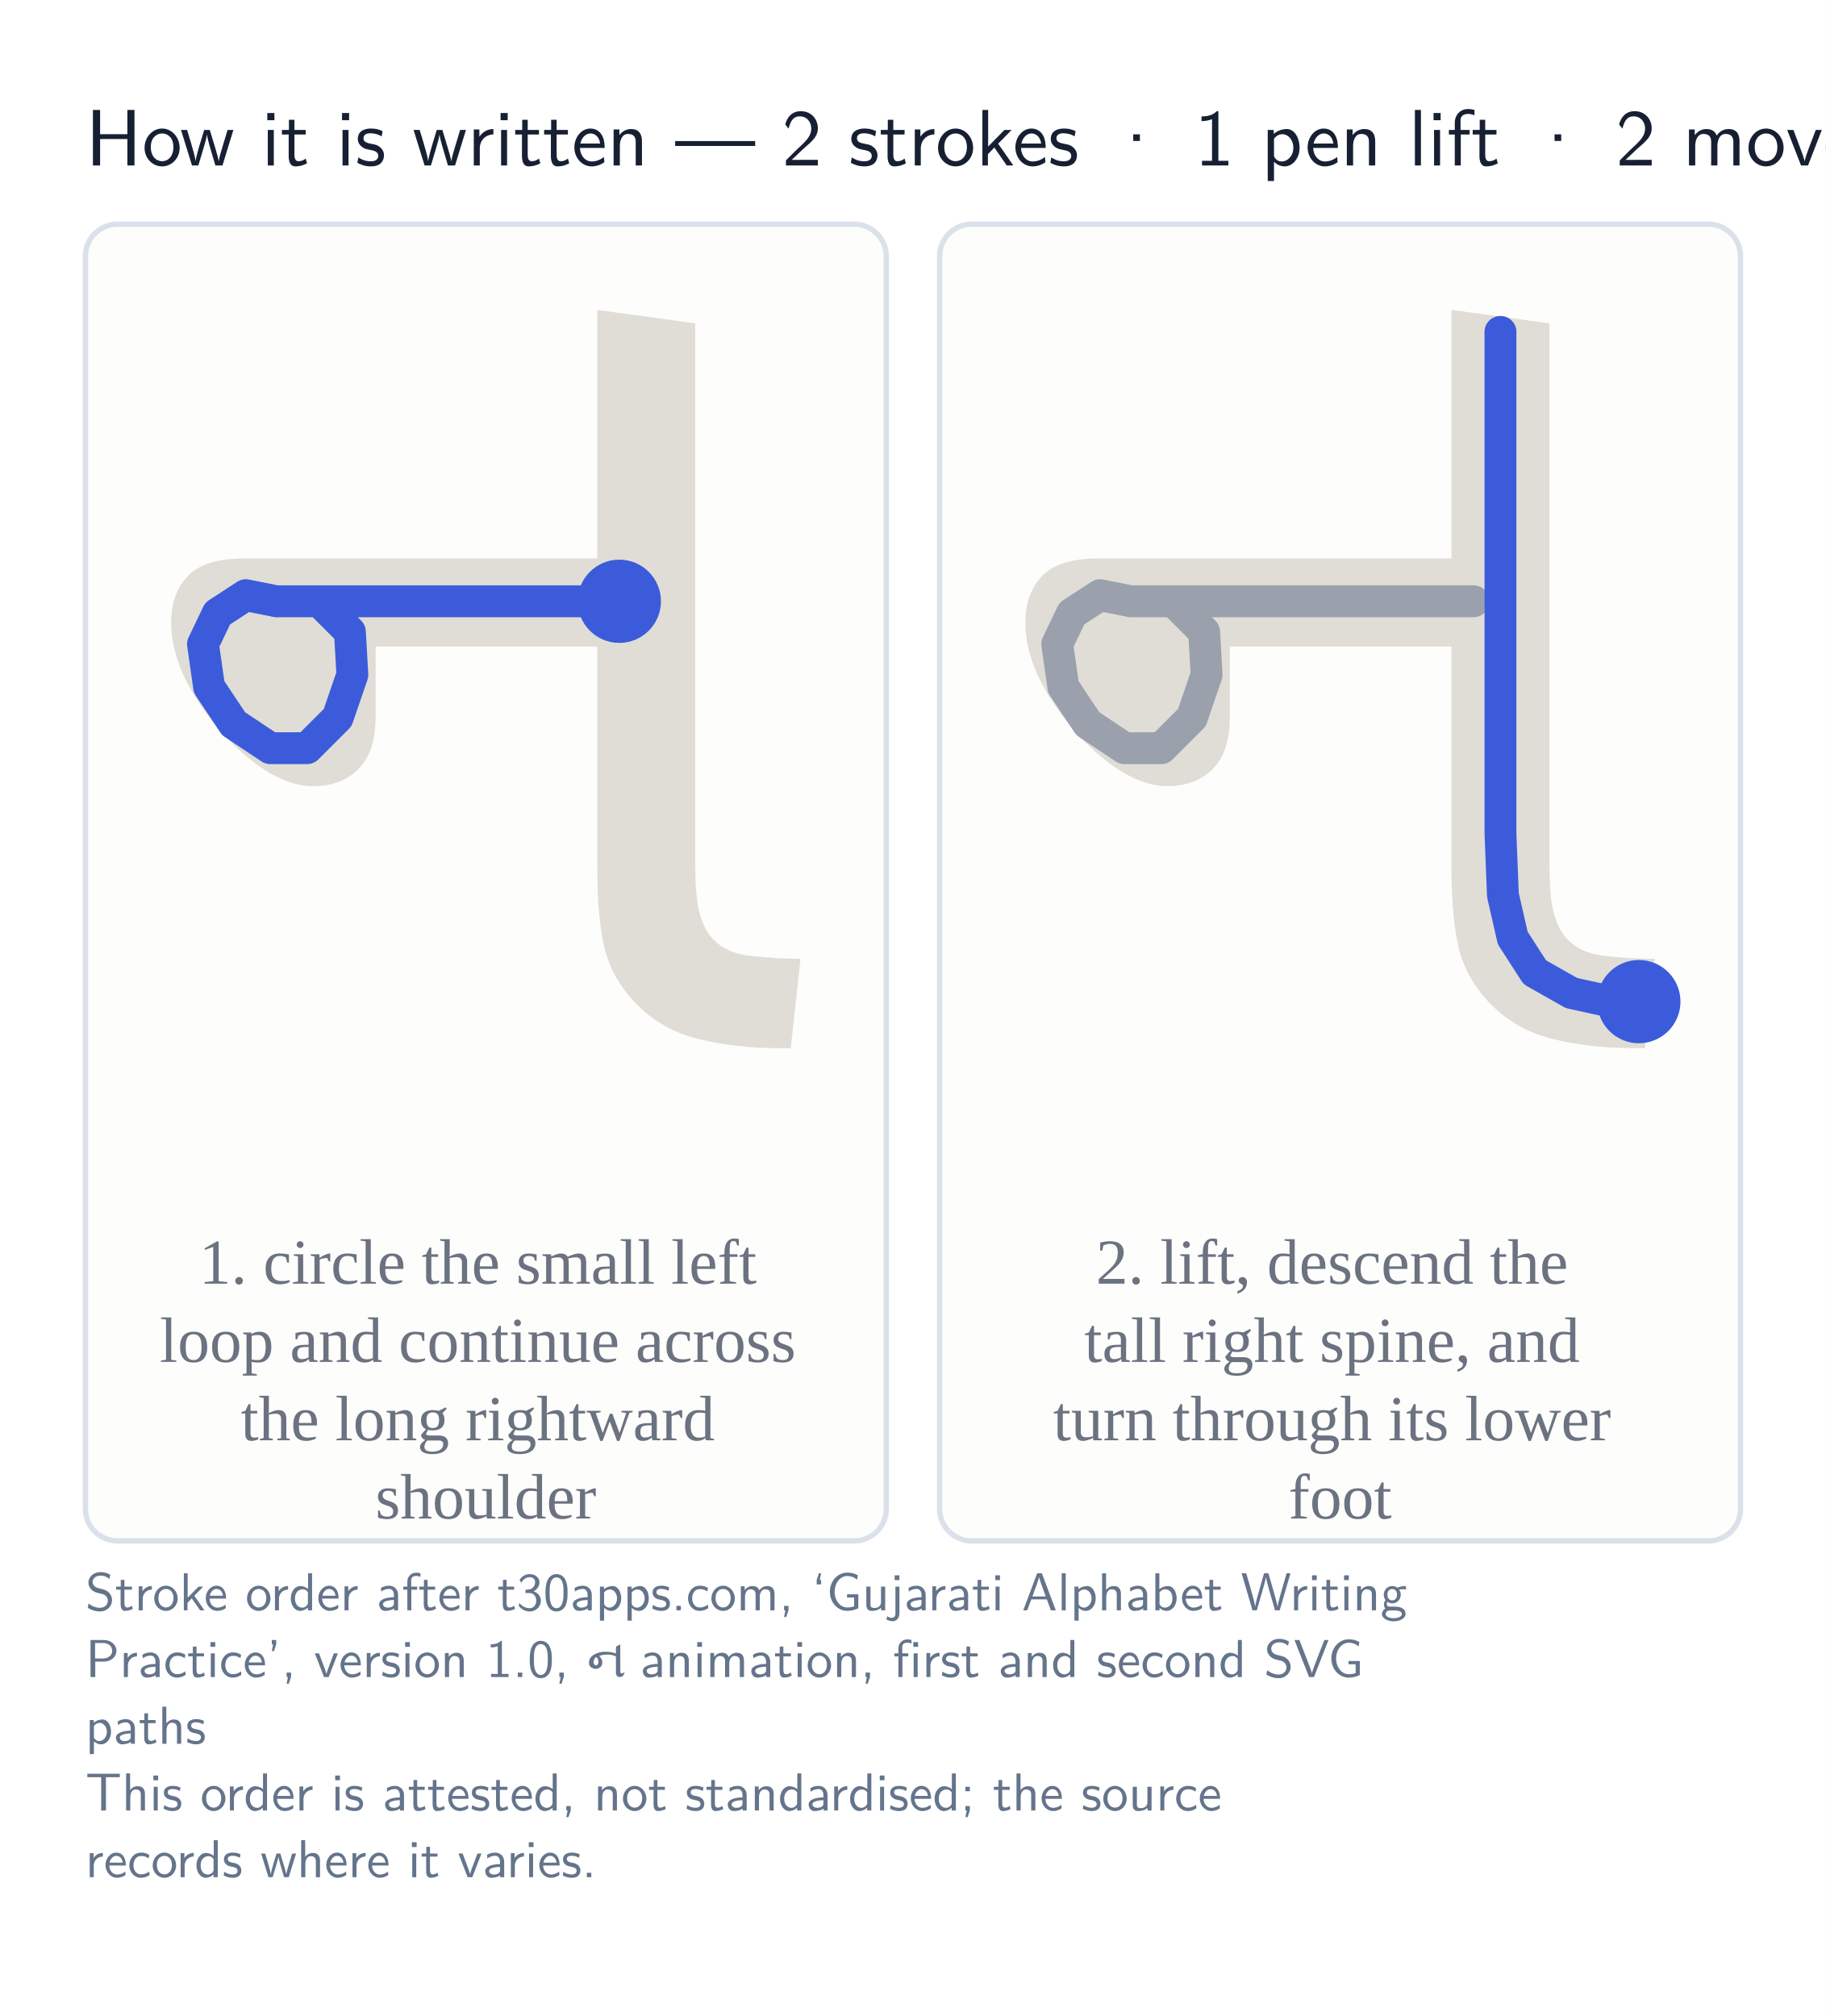
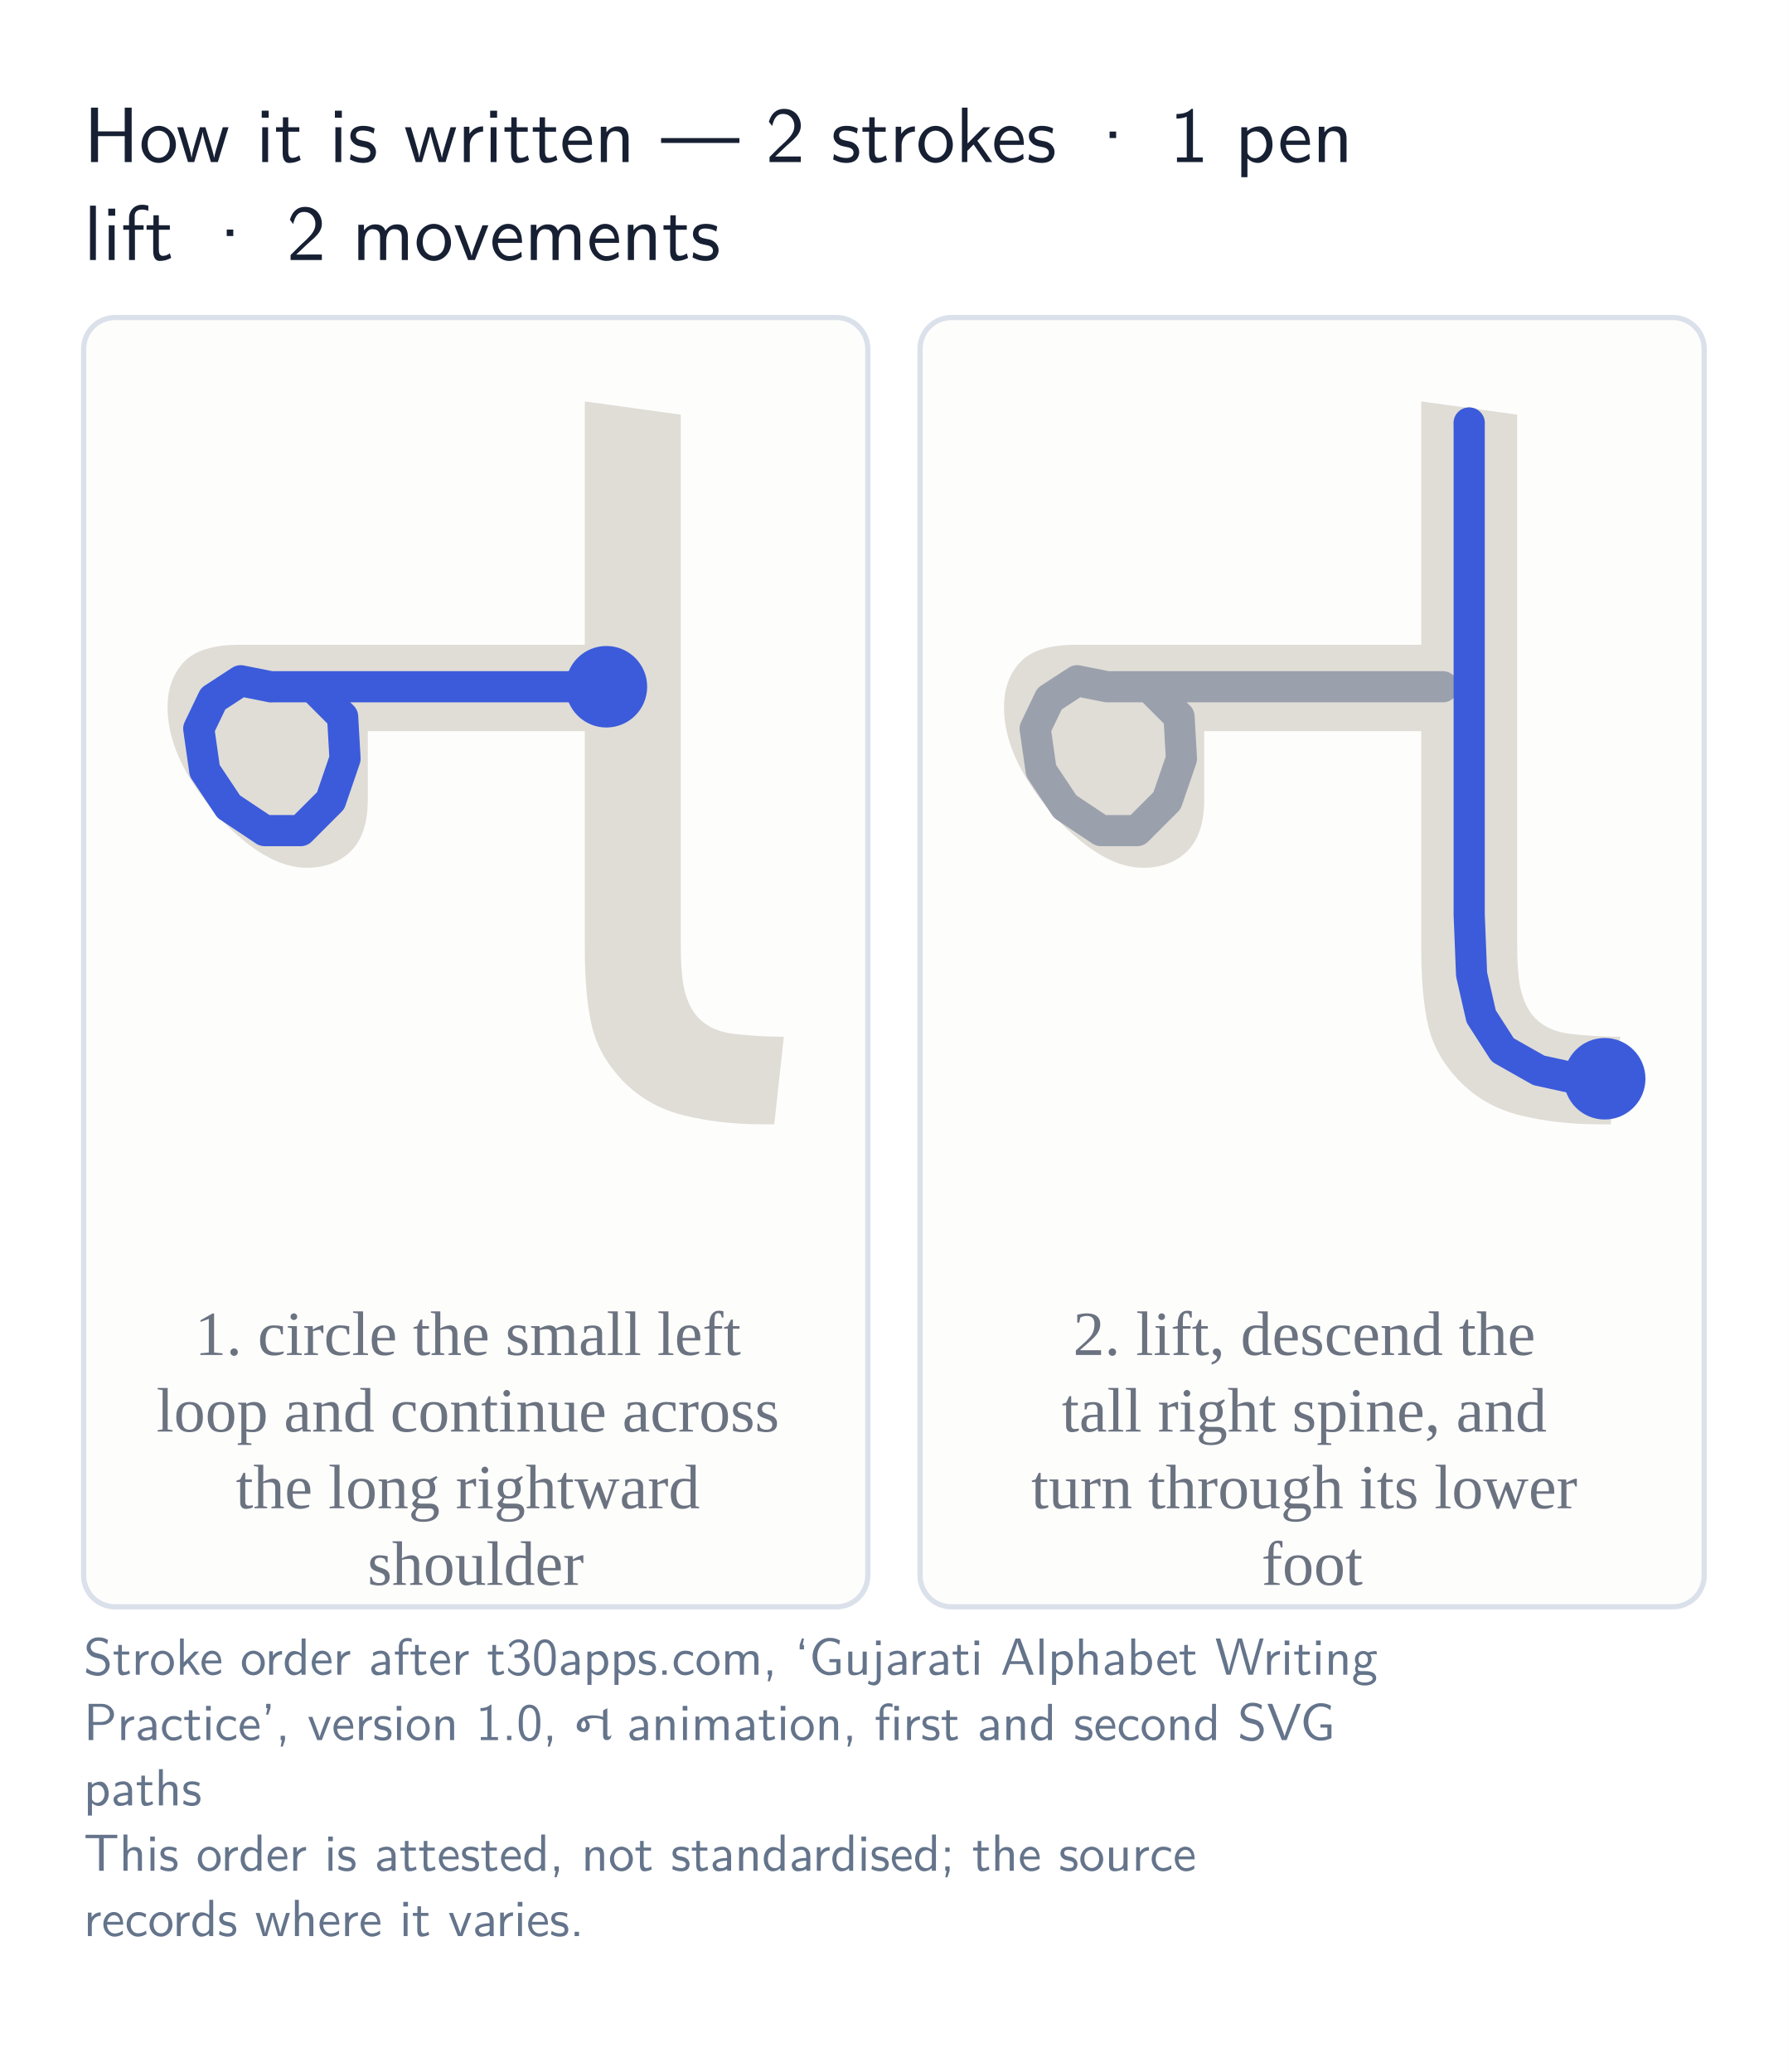
- <svg xmlns="http://www.w3.org/2000/svg" width="342" height="377.67" viewBox="0 0 342 377.67" role="img" aria-label="How to write ન: 2 strokes · 1 pen lift · 2 movements">
-   <rect x="0" y="0" width="342" height="377.67" fill="#ffffff" />
-   <text x="16" y="31" font-family="Latin Modern Sans, sans-serif" font-size="15" fill="#172033">How it is written — 2 strokes · 1 pen lift · 2 movements</text>
-   <rect x="16" y="42" width="150" height="246.67" rx="6" fill="#fdfdfc" stroke="#dbe1ea" stroke-width="1" />
-   <svg x="16" y="42" width="150" height="246.67" viewBox="-46 -673 654 1075.5" preserveAspectRatio="xMidYMid meet" overflow="hidden">
+ <svg xmlns="http://www.w3.org/2000/svg" width="342" height="396.42" viewBox="0 0 342 396.42" role="img" aria-label="How to write ન: 2 strokes · 1 pen lift · 2 movements">
+   <rect x="0" y="0" width="342" height="396.42" fill="#ffffff" />
+   <text x="16" y="31" font-family="Latin Modern Sans, sans-serif" font-size="15" fill="#172033">How it is written — 2 strokes · 1 pen</text>
+   <text x="16" y="49.75" font-family="Latin Modern Sans, sans-serif" font-size="15" fill="#172033">lift · 2 movements</text>
+   <rect x="16" y="60.75" width="150" height="246.67" rx="6" fill="#fdfdfc" stroke="#dbe1ea" stroke-width="1" />
+   <svg x="16" y="60.75" width="150" height="246.67" viewBox="-46 -673 654 1075.5" preserveAspectRatio="xMidYMid meet" overflow="hidden">
    <g transform="scale(1,-1)">
      <path class="ductus__glyph" d="M140 214Q116 214 89 235.5Q62 257 43 288Q24 319 24 348Q24 371 37.5 385.5Q51 400 84 400L372 400L372 603L452 592L452 152Q452 125 455 112.5Q458 100 464 92Q475 78 496 75.5Q517 73 538 73L530 0L520 0Q485 0 454.5 7.5Q424 15 403 37Q384 57 378 81.5Q372 106 372 148L372 328L191 328L191 271Q191 242 177 228Q163 214 140 214Z" fill="#e0ddd6" fill-rule="nonzero" />
      <path class="ductus__done" d="M110 365 L110 365" fill="none" stroke="#9aa1ad" stroke-width="26" stroke-linecap="round" stroke-linejoin="round" />
      <path class="ductus__pen" d="M110 365 L145 365 L170 340 L172 305 L160 270 L135 245 L105 245 L75 265 L55 295 L50 330 L62 355 L85 370 L110 365 L160 365 L215 365 L270 365 L325 365 L390 365" fill="none" stroke="#3b5bdb" stroke-width="26" stroke-linecap="round" stroke-linejoin="round" />
      <circle class="ductus__tip" cx="390" cy="365" r="34" fill="#3b5bdb" />
    </g>
    <text class="ductus__caption" x="281" y="192.4" text-anchor="middle" font-size="52.4" fill="#6b7280">
      <tspan x="281" y="192.4">1. circle the small left</tspan>
      <tspan x="281" y="256.3">loop and continue across</tspan>
      <tspan x="281" y="320.3">the long rightward</tspan>
      <tspan x="281" y="384.2">shoulder</tspan>
    </text>
  </svg>
-   <rect x="176" y="42" width="150" height="246.67" rx="6" fill="#fdfdfc" stroke="#dbe1ea" stroke-width="1" />
-   <svg x="176" y="42" width="150" height="246.67" viewBox="-46 -673 654 1075.5" preserveAspectRatio="xMidYMid meet" overflow="hidden">
+   <rect x="176" y="60.75" width="150" height="246.67" rx="6" fill="#fdfdfc" stroke="#dbe1ea" stroke-width="1" />
+   <svg x="176" y="60.75" width="150" height="246.67" viewBox="-46 -673 654 1075.5" preserveAspectRatio="xMidYMid meet" overflow="hidden">
    <g transform="scale(1,-1)">
      <path class="ductus__glyph" d="M140 214Q116 214 89 235.5Q62 257 43 288Q24 319 24 348Q24 371 37.5 385.5Q51 400 84 400L372 400L372 603L452 592L452 152Q452 125 455 112.5Q458 100 464 92Q475 78 496 75.5Q517 73 538 73L530 0L520 0Q485 0 454.5 7.5Q424 15 403 37Q384 57 378 81.5Q372 106 372 148L372 328L191 328L191 271Q191 242 177 228Q163 214 140 214Z" fill="#e0ddd6" fill-rule="nonzero" />
      <path class="ductus__done" d="M110 365 L145 365 L170 340 L172 305 L160 270 L135 245 L105 245 L75 265 L55 295 L50 330 L62 355 L85 370 L110 365 L160 365 L215 365 L270 365 L325 365 L390 365" fill="none" stroke="#9aa1ad" stroke-width="26" stroke-linecap="round" stroke-linejoin="round" />
      <path class="ductus__done" d="M412 585 L412 585" fill="none" stroke="#9aa1ad" stroke-width="26" stroke-linecap="round" stroke-linejoin="round" />
      <path class="ductus__pen" d="M412 585 L412 520 L412 450 L412 380 L412 310 L412 240 L412 175 L414 125 L422 90 L440 62 L470 45 L502 38 L525 38" fill="none" stroke="#3b5bdb" stroke-width="26" stroke-linecap="round" stroke-linejoin="round" />
      <circle class="ductus__tip" cx="525" cy="38" r="34" fill="#3b5bdb" />
    </g>
    <text class="ductus__caption" x="281" y="192.4" text-anchor="middle" font-size="52.4" fill="#6b7280">
      <tspan x="281" y="192.4">2. lift, descend the</tspan>
      <tspan x="281" y="256.3">tall right spine, and</tspan>
      <tspan x="281" y="320.3">turn through its lower</tspan>
      <tspan x="281" y="384.2">foot</tspan>
    </text>
  </svg>
-   <text x="16" y="301.67" font-family="Latin Modern Sans, sans-serif" font-size="10" fill="#64748b">Stroke order after t30apps.com, ‘Gujarati Alphabet Writing</text>
-   <text x="16" y="314.17" font-family="Latin Modern Sans, sans-serif" font-size="10" fill="#64748b">Practice’, version 1.0, ન animation, first and second SVG</text>
-   <text x="16" y="326.67" font-family="Latin Modern Sans, sans-serif" font-size="10" fill="#64748b">paths</text>
-   <text x="16" y="339.17" font-family="Latin Modern Sans, sans-serif" font-size="10" fill="#64748b">This order is attested, not standardised; the source</text>
-   <text x="16" y="351.67" font-family="Latin Modern Sans, sans-serif" font-size="10" fill="#64748b">records where it varies.</text>
+   <text x="16" y="320.42" font-family="Latin Modern Sans, sans-serif" font-size="10" fill="#64748b">Stroke order after t30apps.com, ‘Gujarati Alphabet Writing</text>
+   <text x="16" y="332.92" font-family="Latin Modern Sans, sans-serif" font-size="10" fill="#64748b">Practice’, version 1.0, ન animation, first and second SVG</text>
+   <text x="16" y="345.42" font-family="Latin Modern Sans, sans-serif" font-size="10" fill="#64748b">paths</text>
+   <text x="16" y="357.92" font-family="Latin Modern Sans, sans-serif" font-size="10" fill="#64748b">This order is attested, not standardised; the source</text>
+   <text x="16" y="370.42" font-family="Latin Modern Sans, sans-serif" font-size="10" fill="#64748b">records where it varies.</text>
</svg>
